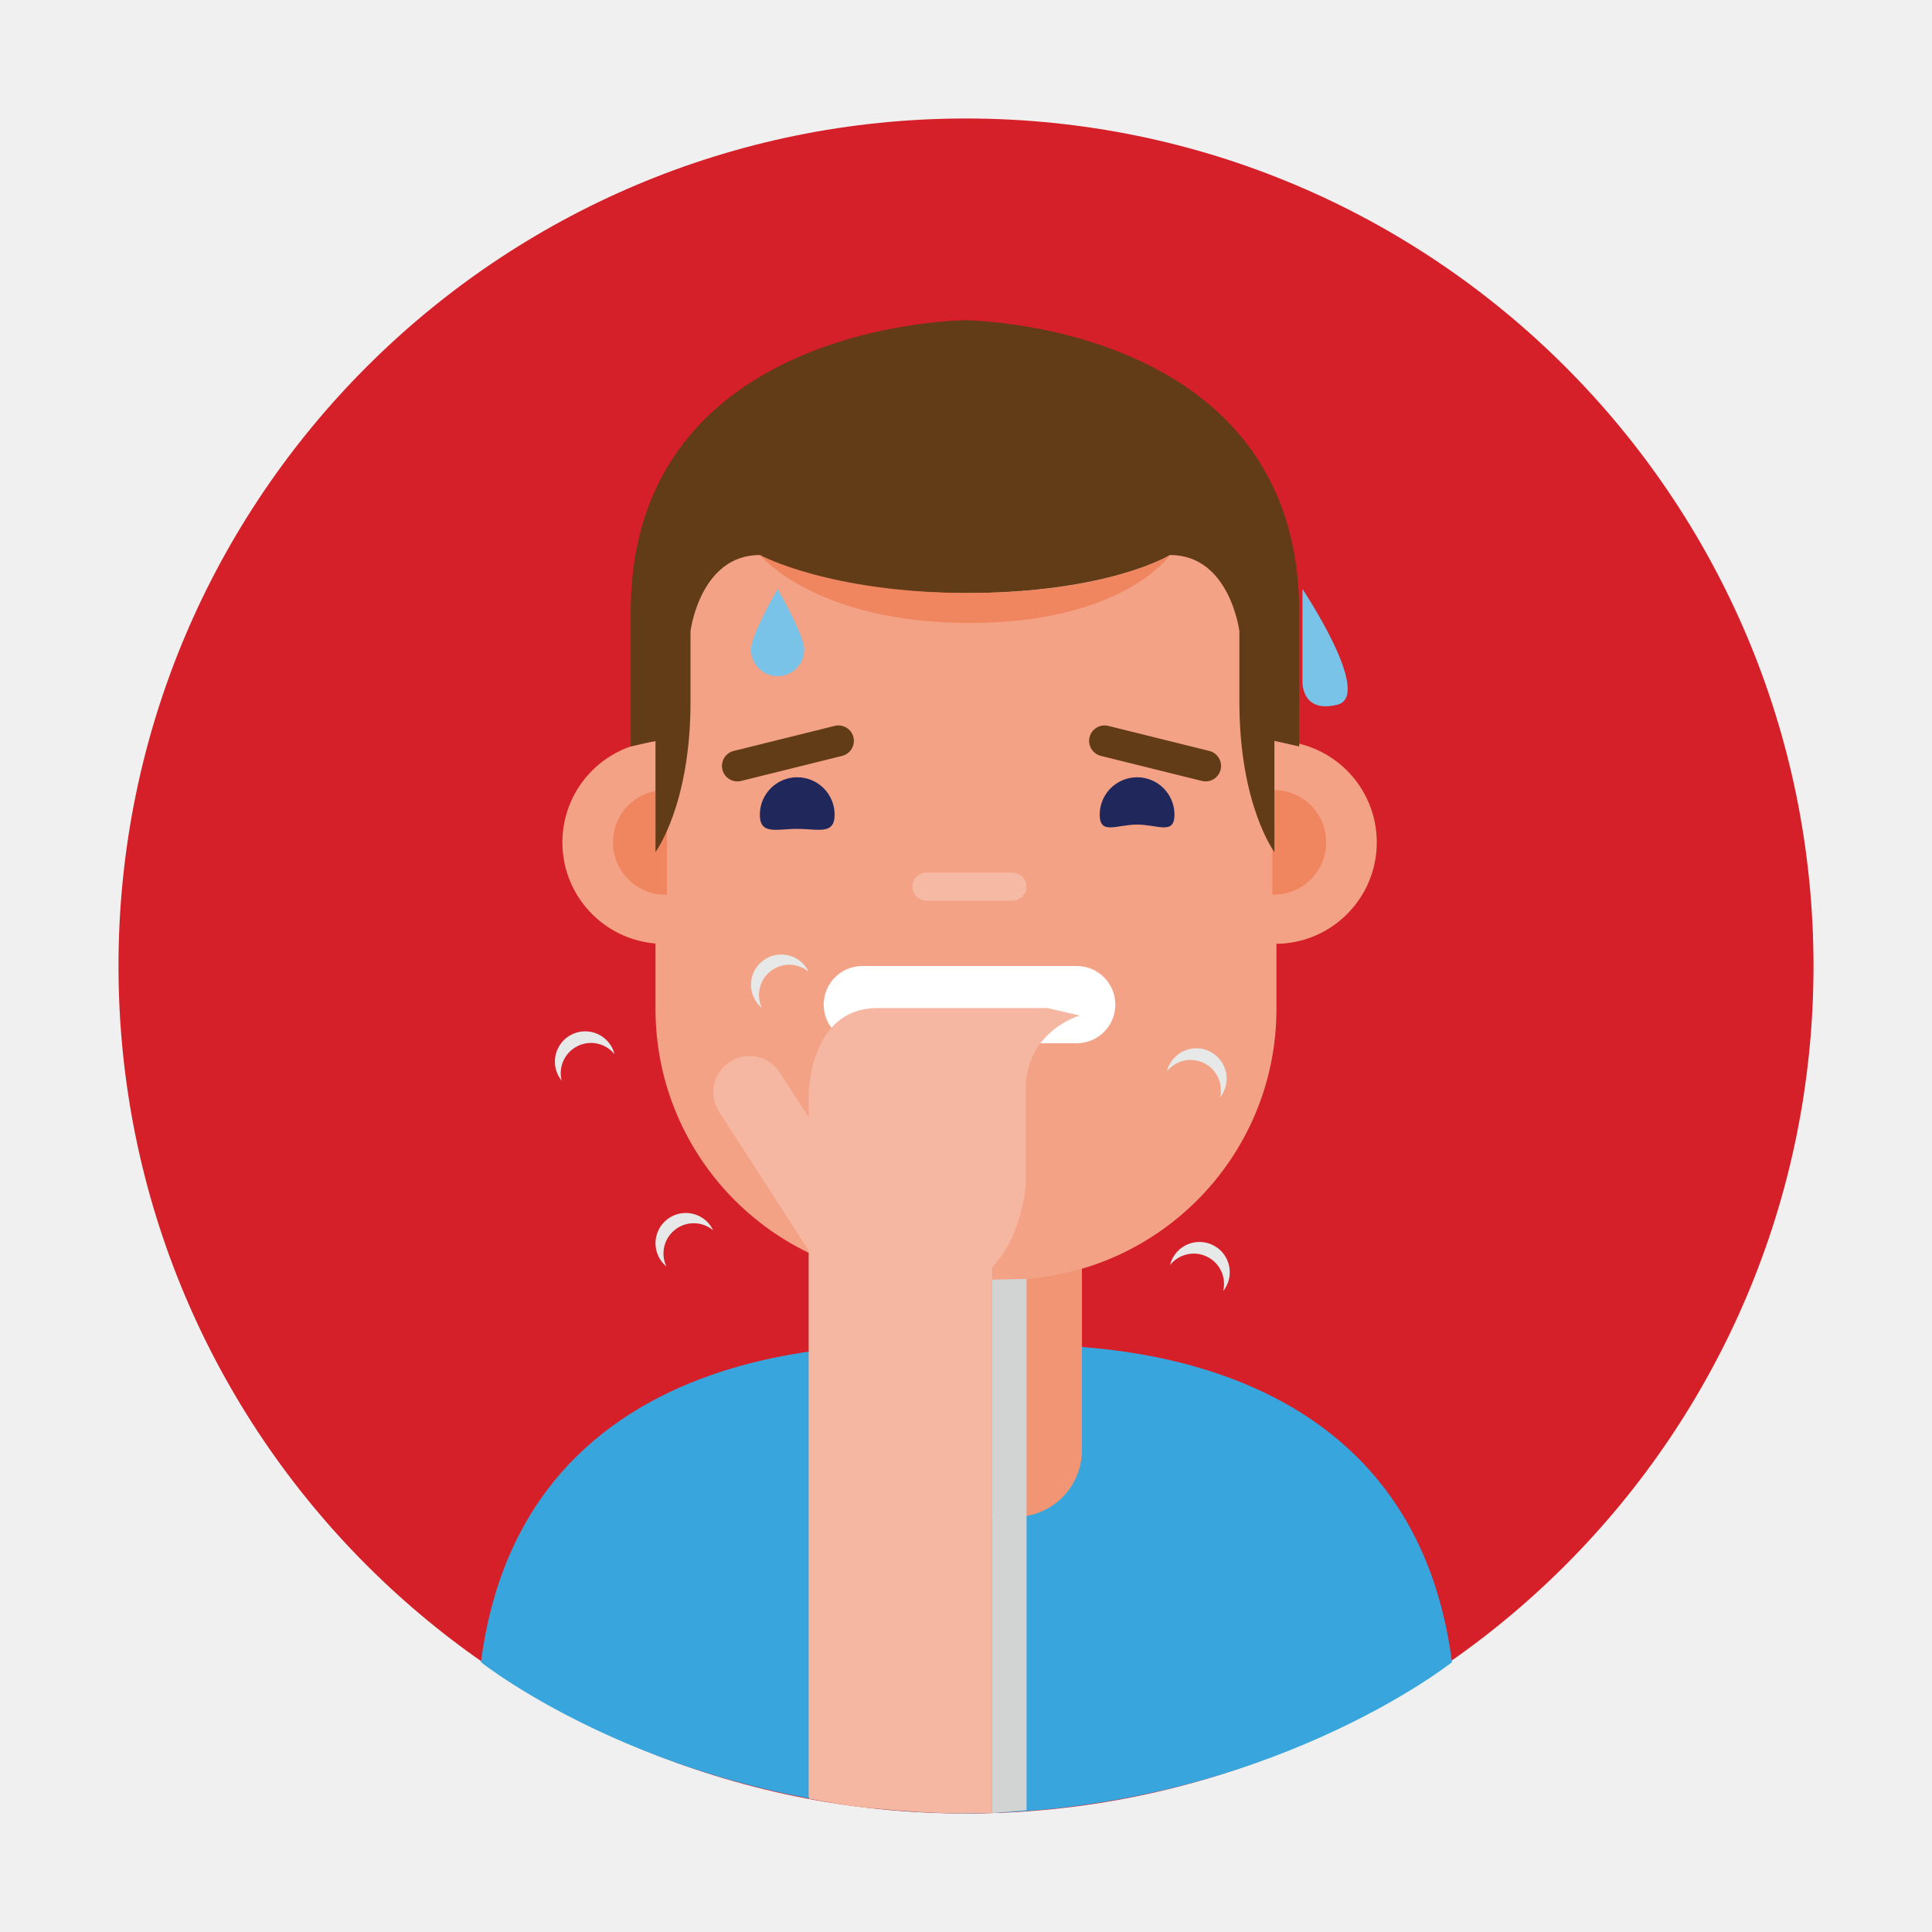
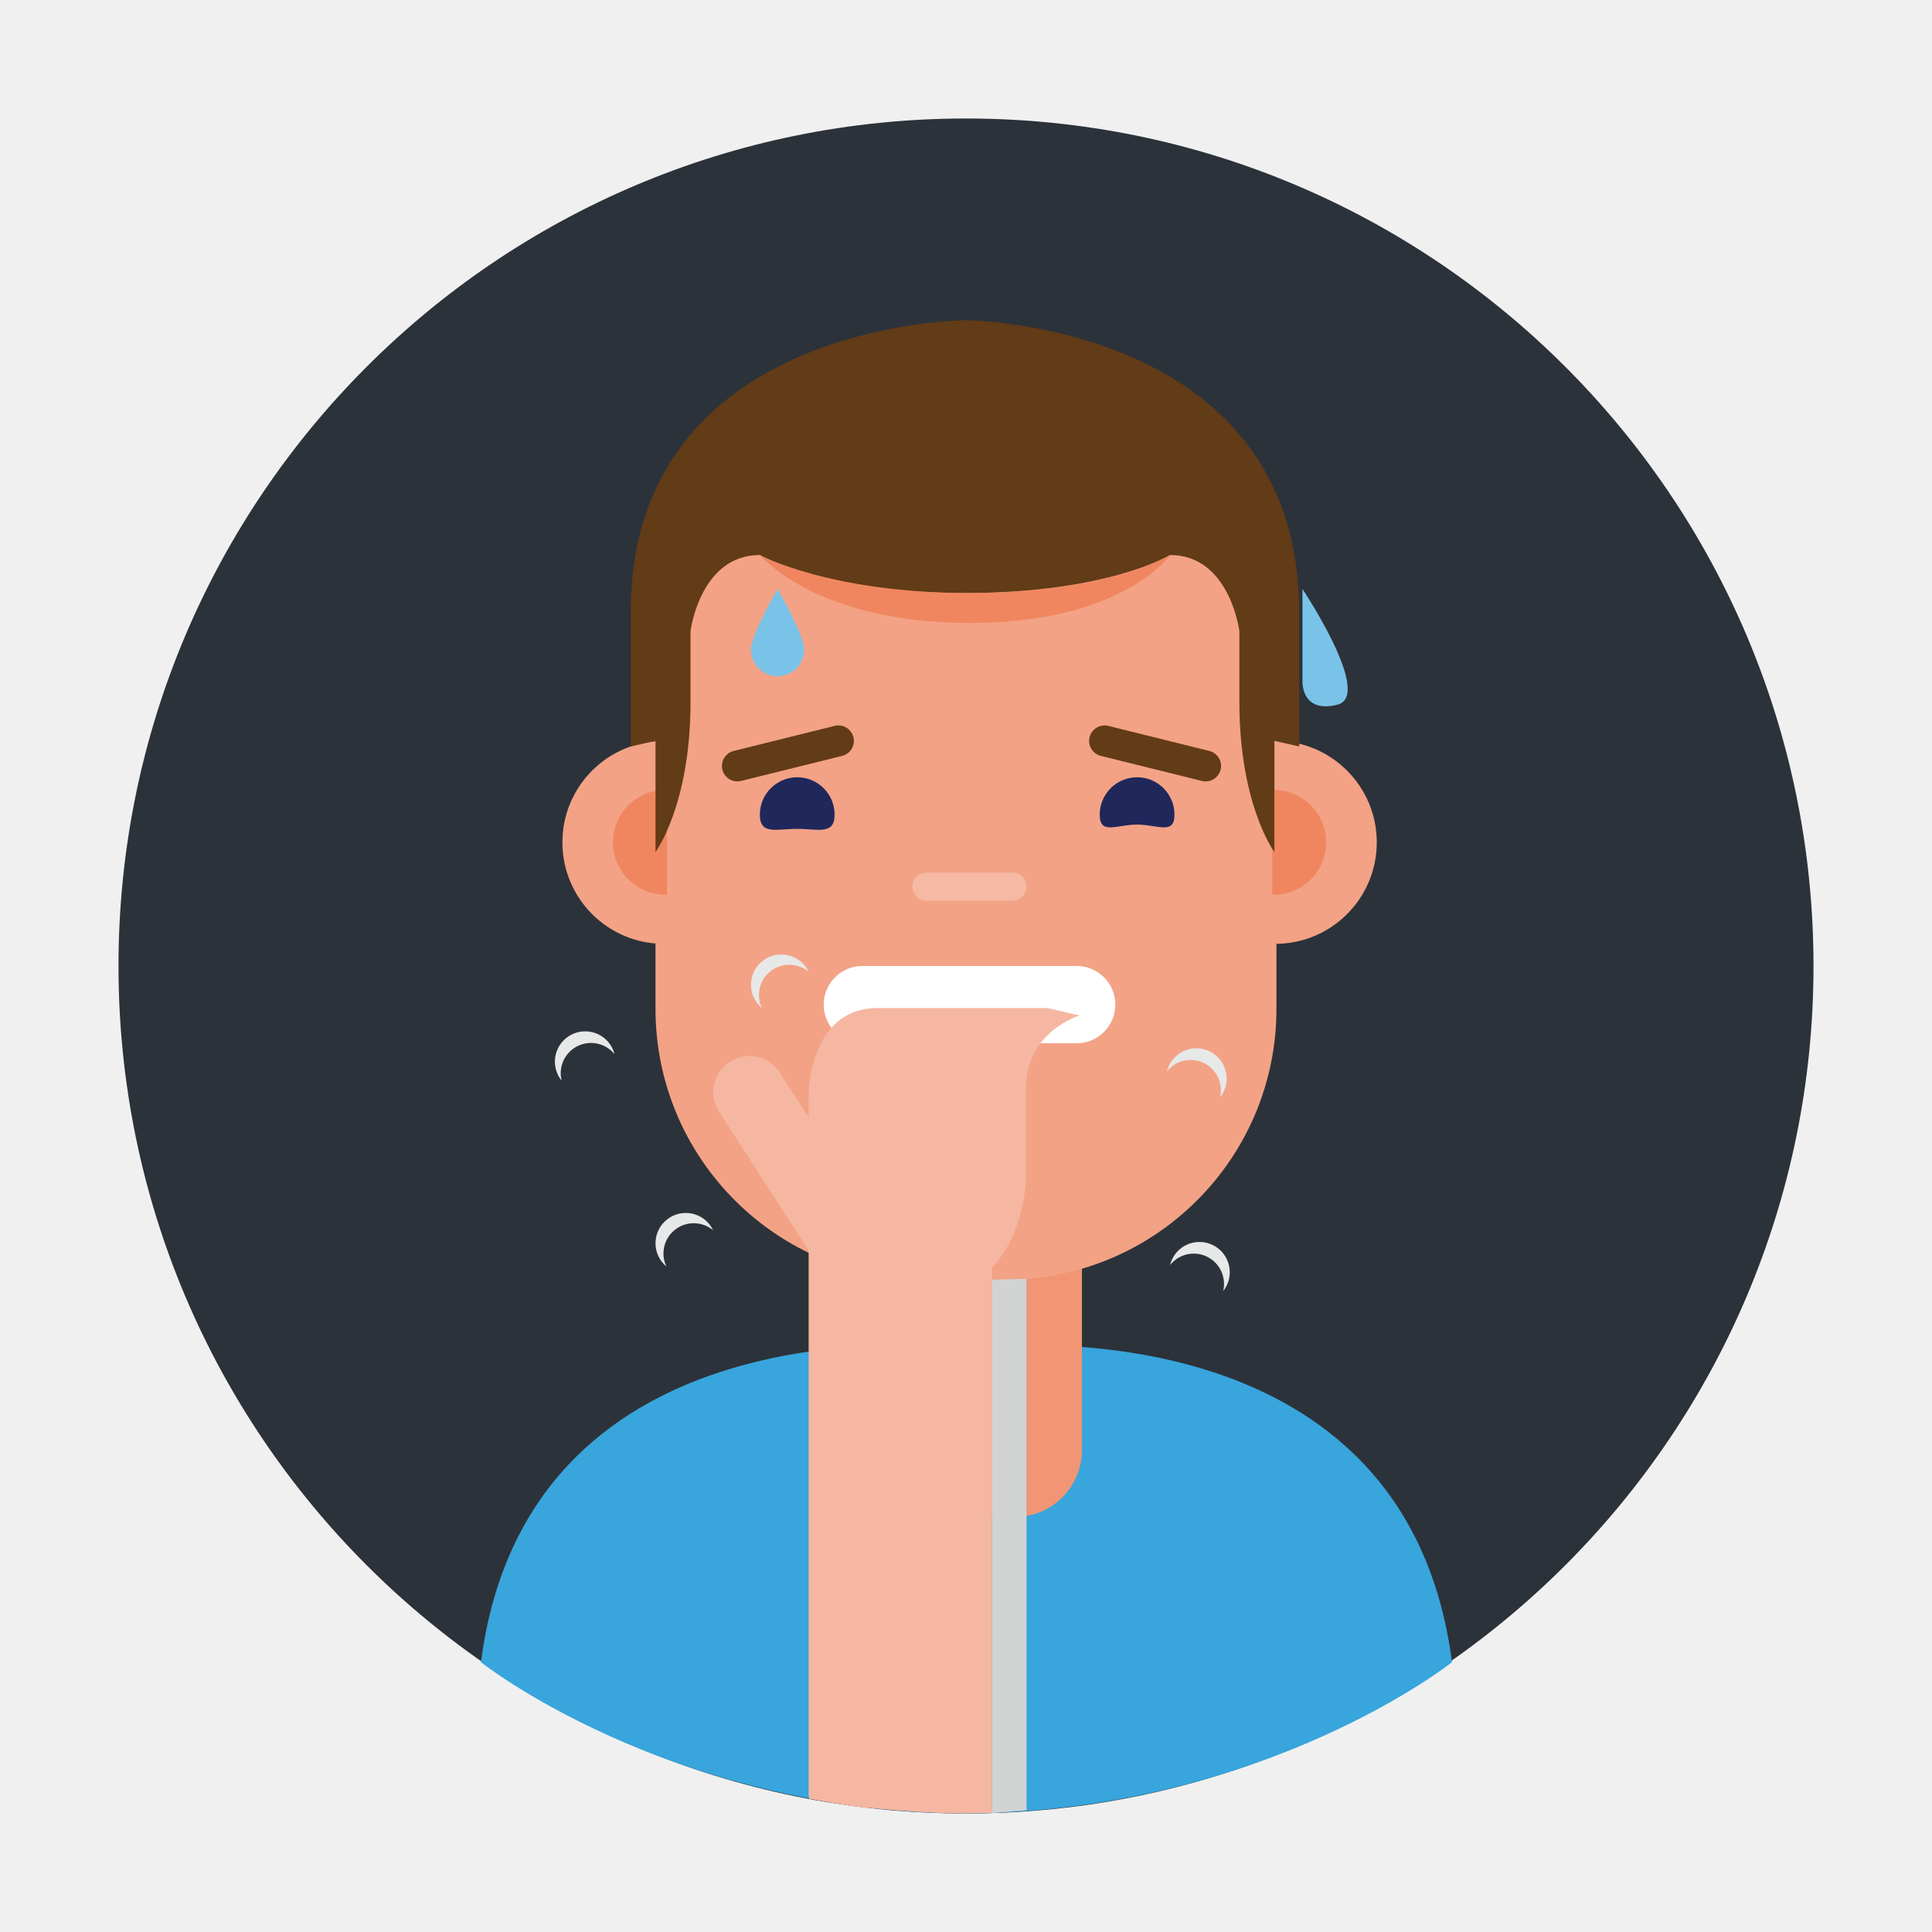
<svg xmlns="http://www.w3.org/2000/svg" version="1.1" baseProfile="tiny" id="Layer_1" x="0px" y="0px" width="300px" height="300px" viewBox="0 0 300 300" xml:space="preserve">
  <g>
-     <circle fill="#D52029" cx="150" cy="150" r="131.6" />
+     <circle fill="#2C323A" cx="150" cy="150" r="131.6" />
    <path fill="#38A5DC" d="M151.048,281.586c45.639-0.6,74.417-23.483,74.417-23.483c-7.035-54.296-67.039-49.664-75.392-48.751   c-8.353-0.913-68.357-5.545-75.392,48.751c0,0,28.779,22.884,74.417,23.483c0,0,0.647,0.017,0.975,0.014   C150.401,281.603,151.048,281.586,151.048,281.586z" />
    <path fill="#F19574" d="M168.004,225.176c0,5.727-4.641,10.367-10.367,10.367h-13.178c-5.726,0-10.367-4.641-10.367-10.367v-52.949   c0-5.725,4.641-10.365,10.367-10.365h13.178c5.726,0,10.367,4.641,10.367,10.365V225.176z" />
    <path fill="#F3A285" d="M198.207,156.645c0,23.23-18.829,42.058-42.059,42.058h-12.304c-23.227,0-42.059-18.827-42.059-42.058   V100.77c0-23.229,18.832-42.058,42.059-42.058h12.304c23.229,0,42.059,18.829,42.059,42.058V156.645z" />
    <g>
      <path fill="#F3A285" d="M103.564,115.058c-0.16-0.006-0.319-0.014-0.48-0.014c-8.702,0-15.756,7.057-15.756,15.758    s7.054,15.756,15.756,15.756c0.161,0,0.32-0.007,0.48-0.011V115.058z" />
      <path fill="#F08660" d="M103.564,122.676c-0.083-0.002-0.165-0.007-0.248-0.007c-4.491,0-8.131,3.641-8.131,8.133    c0,4.491,3.641,8.131,8.131,8.131c0.083,0,0.165-0.004,0.248-0.006V122.676z" />
    </g>
    <g>
      <path fill="#F3A285" d="M197.55,115.058c0.159-0.006,0.318-0.014,0.479-0.014c8.702,0,15.756,7.057,15.756,15.758    s-7.055,15.756-15.756,15.756c-0.161,0-0.32-0.007-0.479-0.011V115.058z" />
      <path fill="#F08660" d="M197.55,122.676c0.083-0.002,0.164-0.007,0.247-0.007c4.491,0,8.132,3.641,8.132,8.133    c0,4.491-3.641,8.131-8.132,8.131c-0.083,0-0.165-0.004-0.247-0.006V122.676z" />
    </g>
    <path fill="#F6B9A3" d="M159.403,137.681c0,1.205-0.977,2.182-2.182,2.182h-13.351c-1.205,0-2.182-0.977-2.182-2.182l0,0   c0-1.205,0.977-2.181,2.182-2.181h13.351C158.426,135.5,159.403,136.476,159.403,137.681L159.403,137.681z" />
    <path fill="#FFFFFF" d="M173.189,155.999c0,3.313-2.686,5.999-5.999,5.999h-33.289c-3.313,0-5.999-2.686-5.999-5.999l0,0   c0-3.313,2.686-5.999,5.999-5.999h33.289C170.504,150,173.189,152.686,173.189,155.999L173.189,155.999z" />
    <path fill="#20275B" d="M129.599,126.5c0,3.206-2.599,2.206-5.805,2.206s-5.805,1-5.805-2.206s2.599-5.805,5.805-5.805   S129.599,123.294,129.599,126.5z" />
    <path fill="#20275B" d="M182.373,126.5c0,3.206-2.599,1.541-5.805,1.541s-5.805,1.665-5.805-1.541s2.599-5.805,5.805-5.805   S182.373,123.294,182.373,126.5z" />
    <path fill="#623B17" d="M132.518,114.467c0.319,1.286-0.465,2.587-1.751,2.906l-15.686,3.891c-1.286,0.319-2.587-0.465-2.906-1.751   l0,0c-0.319-1.286,0.465-2.587,1.751-2.906l15.686-3.891C130.897,112.397,132.198,113.181,132.518,114.467L132.518,114.467z" />
    <path fill="#623B17" d="M169.191,114.467c-0.319,1.286,0.465,2.587,1.751,2.906l15.686,3.891c1.286,0.319,2.587-0.465,2.906-1.751   l0,0c0.319-1.286-0.465-2.587-1.751-2.906l-15.686-3.891C170.811,112.397,169.51,113.181,169.191,114.467L169.191,114.467z" />
    <path fill="#623B17" d="M101.786,115.044v17.261c0,0,5.437-7.283,5.437-23.326V98.002c0,0,1.478-11.821,10.766-11.821   c0,0,9.552,5.911,32.007,5.911V49.725c0,0-52.062,0.148-52.062,45.322v20.863L101.786,115.044z" />
    <path fill="#623B17" d="M197.888,115.044v17.261c0,0-5.437-7.283-5.437-23.326V98.002c0,0-1.478-11.821-10.766-11.821   c0,0-9.552,5.911-32.007,5.911V49.725c0,0,52.062,0.148,52.062,45.322v20.863L197.888,115.044z" />
    <path fill="#F08660" d="M117.989,86.181c0,0,10.863,5.905,32.557,5.905s31.139-5.905,31.139-5.905s-7.237,10.555-31.139,10.555   S117.989,86.181,117.989,86.181z" />
    <path fill="#F5B7A1" d="M167.653,157.695c0,0-8.373,2.354-8.373,11.512v14.651c0,0-1.012,16.483-13.85,16.483   c-12.837,0-19.865-2.879-19.865-18.838V170.05c0,0,0-13.519,10.691-13.519h26.425L167.653,157.695z" />
    <path fill="#F5B7A1" d="M125.634,279.296c2.343,0.424,5.33,1.008,8.368,1.365l5.5,0.465c9.752,0.759,12.224,0.308,14.534,0.413   V177.651c0-5.932-4.809-10.742-10.742-10.742h-6.986c-5.933,0-10.742,4.81-10.742,11.629v100.758   C125.589,278.411,125.608,279.291,125.634,279.296z" />
    <path fill="#F5B7A1" d="M126.849,196.16c1.68,2.604,5.152,3.351,7.756,1.67l0,0c2.604-1.681,3.35-5.153,1.67-7.757l-15.191-23.528   c-1.681-2.604-5.153-3.352-7.756-1.671l0,0c-2.604,1.681-3.352,5.154-1.671,7.757L126.849,196.16z" />
    <polygon fill="#D2D3D3" points="154.037,198.702 159.403,198.577 159.403,281.094 154.037,281.539  " />
    <path fill="#E7E8E8" d="M89.664,162.447c2.013-1.008,4.403-0.435,5.762,1.248c-0.082-0.323-0.197-0.642-0.352-0.952   c-1.164-2.323-3.991-3.263-6.313-2.099c-2.323,1.164-3.263,3.99-2.099,6.313c0.155,0.31,0.342,0.593,0.551,0.852   C86.679,165.712,87.651,163.456,89.664,162.447z" />
    <path fill="#E7E8E8" d="M186.95,165.07c2.021,0.992,3.01,3.242,2.493,5.343c0.208-0.261,0.392-0.545,0.545-0.856   c1.145-2.333,0.183-5.152-2.149-6.297c-2.333-1.146-5.151-0.184-6.297,2.149c-0.153,0.311-0.266,0.631-0.345,0.954   C182.543,164.67,184.928,164.078,186.95,165.07z" />
    <path fill="#E7E8E8" d="M187.438,195.142c2.021,0.992,3.01,3.242,2.493,5.343c0.208-0.261,0.392-0.545,0.545-0.856   c1.145-2.333,0.183-5.152-2.149-6.297c-2.333-1.146-5.151-0.184-6.297,2.149c-0.153,0.311-0.266,0.631-0.345,0.954   C183.032,194.741,185.417,194.149,187.438,195.142z" />
    <path fill="#E7E8E8" d="M104.843,190.93c1.779-1.38,4.235-1.281,5.895,0.106c-0.143-0.301-0.318-0.592-0.53-0.866   c-1.593-2.053-4.548-2.427-6.601-0.834c-2.053,1.592-2.427,4.547-0.833,6.601c0.212,0.274,0.45,0.516,0.706,0.729   C102.549,194.712,103.064,192.31,104.843,190.93z" />
    <path fill="#E7E8E8" d="M119.671,150.794c1.779-1.38,4.235-1.281,5.895,0.106c-0.143-0.301-0.318-0.592-0.53-0.866   c-1.593-2.053-4.548-2.427-6.601-0.834c-2.053,1.592-2.427,4.547-0.833,6.601c0.212,0.274,0.45,0.516,0.706,0.729   C117.377,154.577,117.893,152.175,119.671,150.794z" />
    <path fill="#7AC3E8" d="M202.246,91.458v14.315c0,0-0.241,5.051,5.414,3.656S202.246,91.458,202.246,91.458z" />
    <path fill="#7AC3E8" d="M124.879,100.868c0,2.282-1.851,4.132-4.133,4.132s-4.132-1.85-4.132-4.132c0-2.283,4.132-9.41,4.132-9.41   S124.879,98.585,124.879,100.868z" />
  </g>
</svg>
